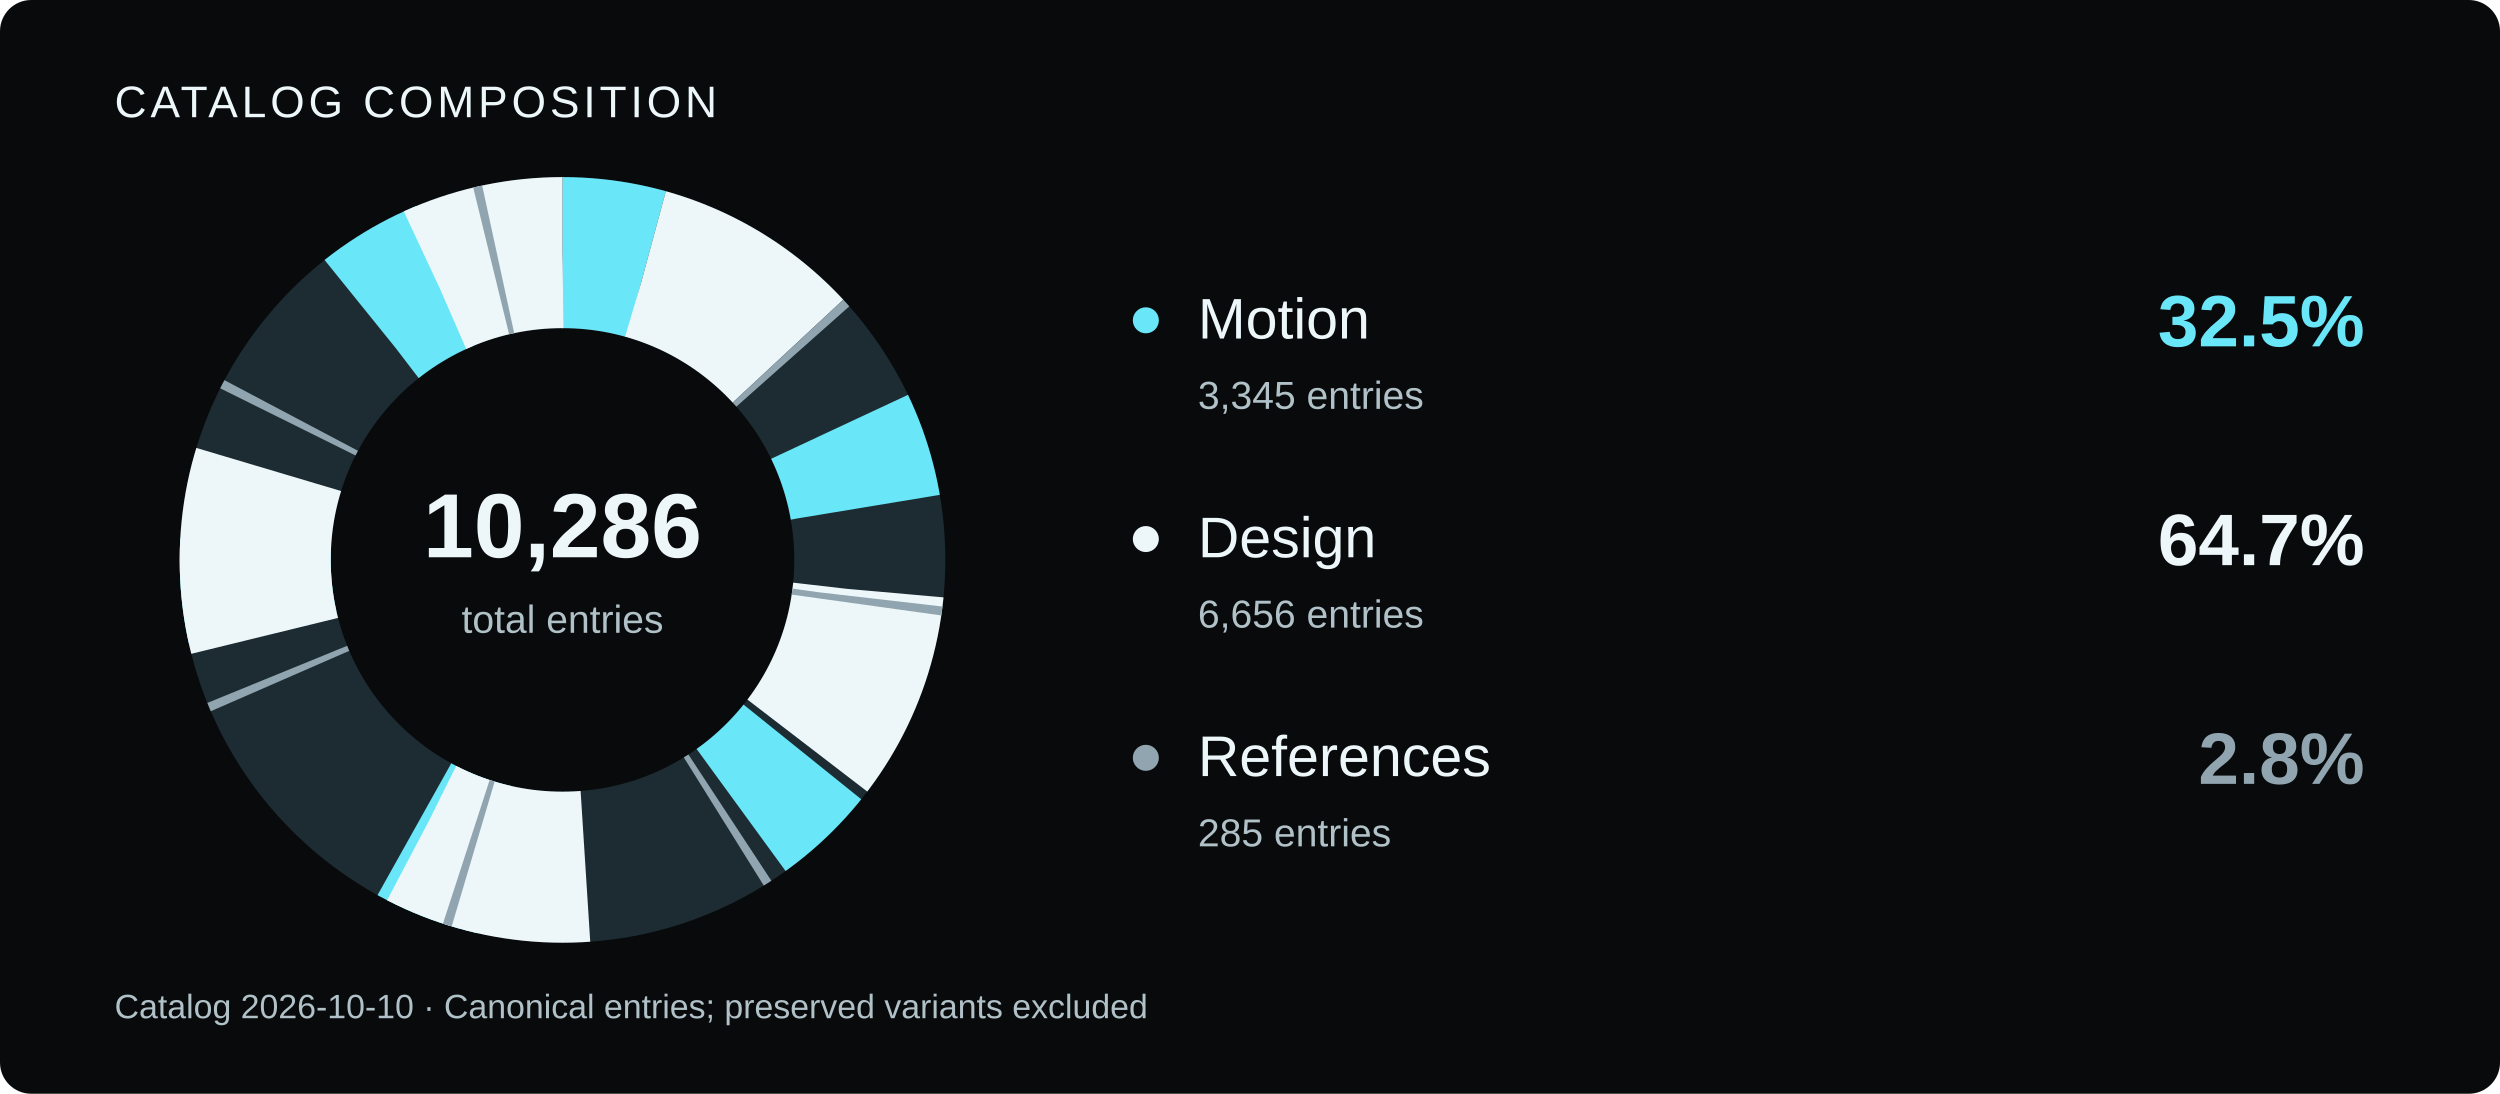
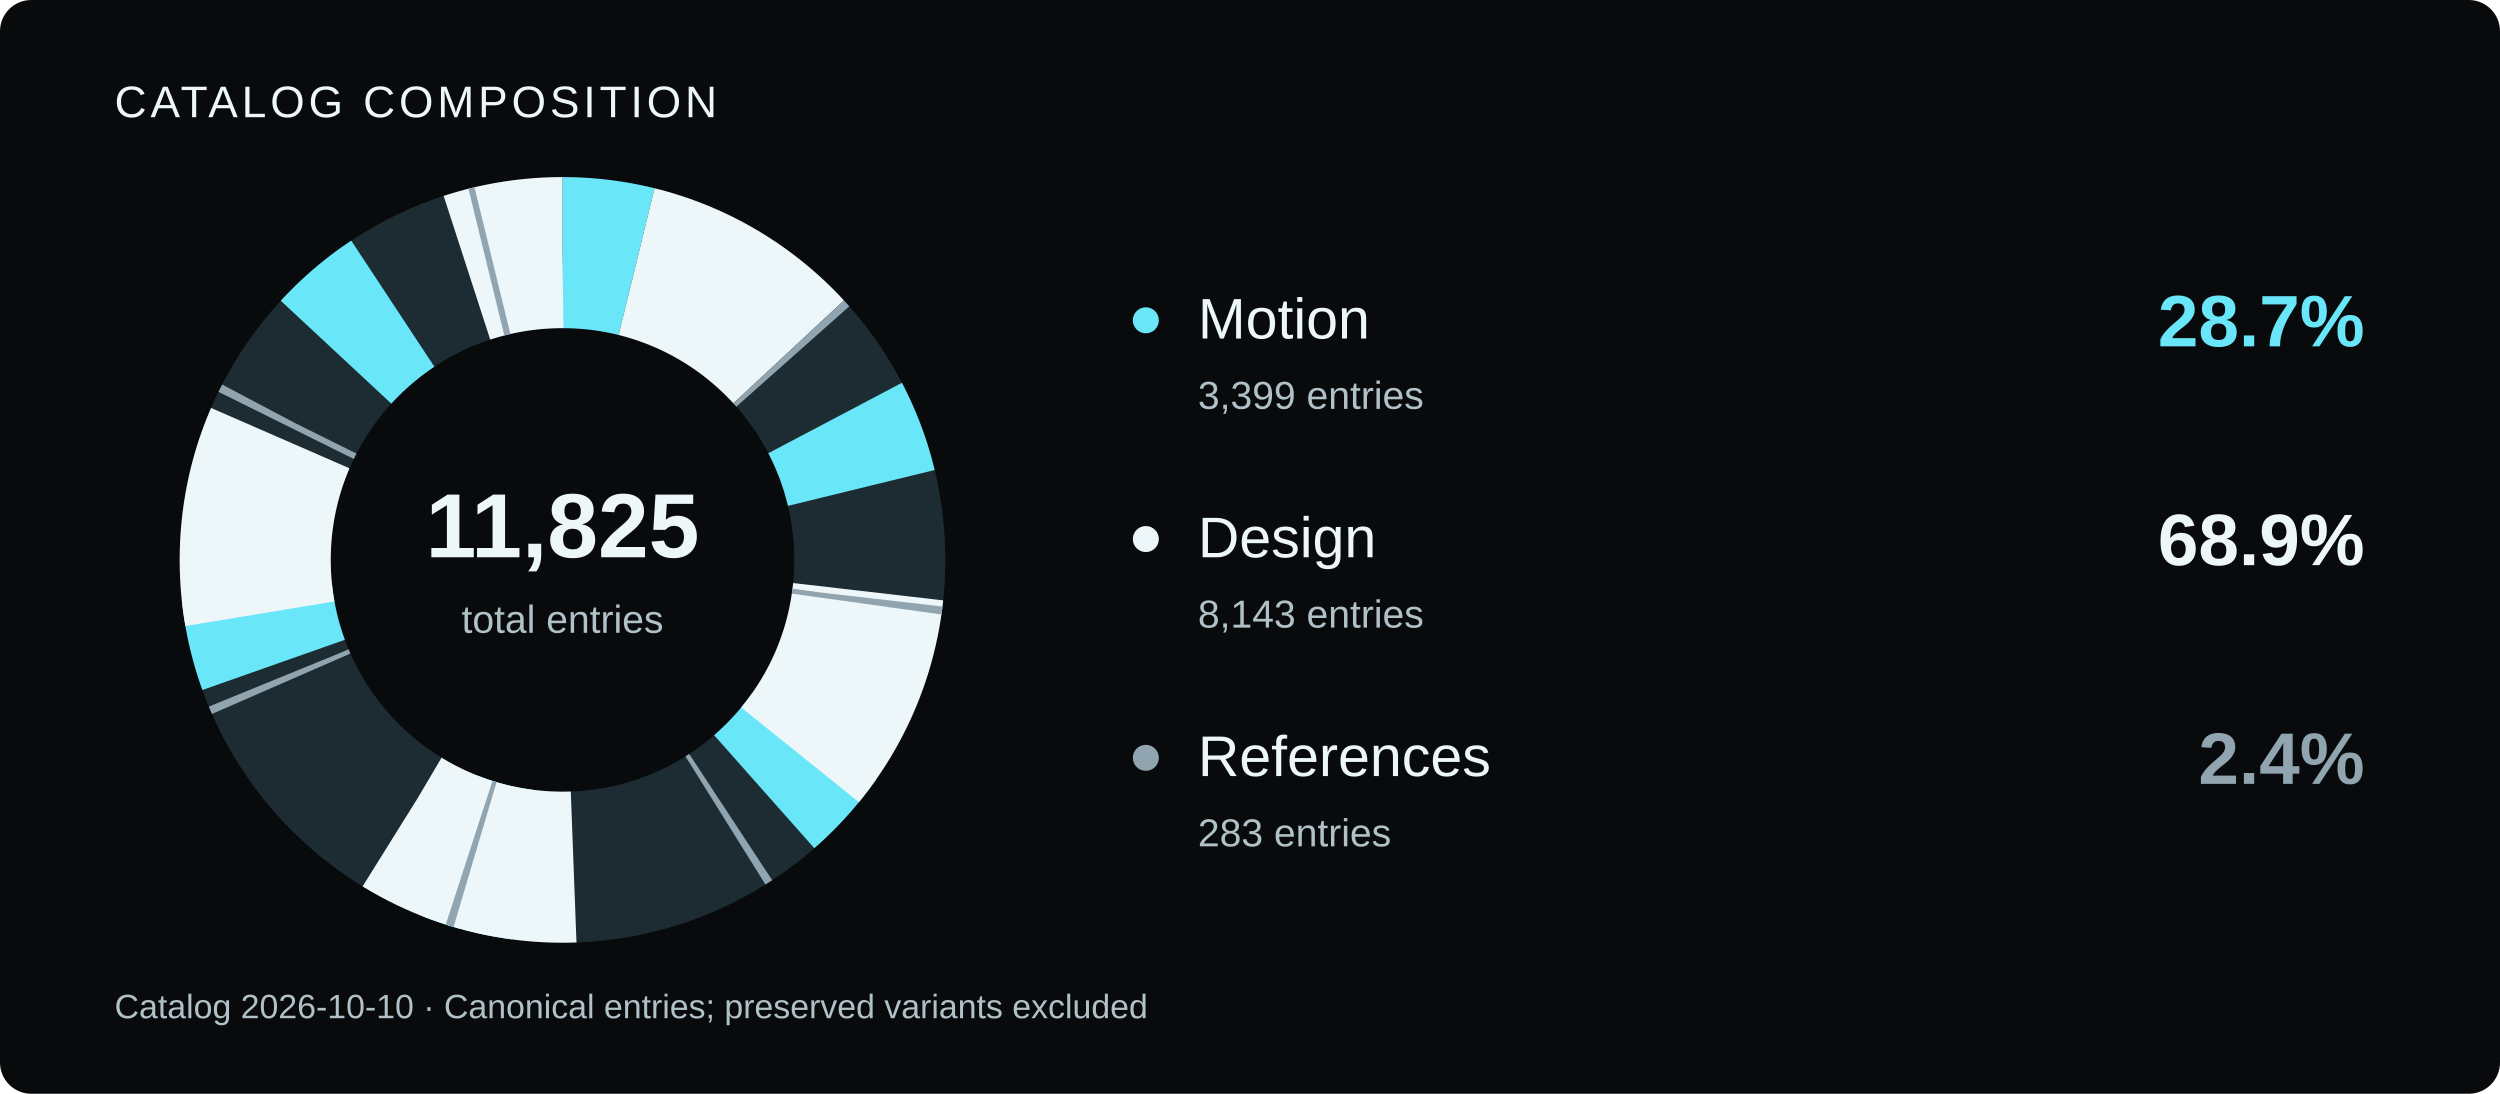
<svg xmlns="http://www.w3.org/2000/svg" width="960" height="420" viewBox="0 0 960 420" role="img" aria-labelledby="chart-title chart-description">
  <rect width="960" height="420" rx="12" fill="#080a0c" />
  <g font-family="Arial, Helvetica, sans-serif">
    <text x="44" y="45" fill="#edf7fa" font-size="17" letter-spacing="1.5">CATALOG COMPOSITION</text>
    <circle cx="216" cy="215" r="118" fill="none" stroke="#1c2c32" stroke-width="58" />
-     <circle data-collection="motion" cx="216" cy="215" r="118" fill="none" stroke="#69e6f7" stroke-width="58" stroke-linecap="butt" pathLength="100" stroke-dasharray="32.52 100" stroke-dashoffset="-0" transform="rotate(-90 216 215)" />
-     <circle data-collection="design" cx="216" cy="215" r="118" fill="none" stroke="#edf7fa" stroke-width="58" stroke-linecap="butt" pathLength="100" stroke-dasharray="64.709 100" stroke-dashoffset="-32.52" transform="rotate(-90 216 215)" />
-     <circle data-collection="references" cx="216" cy="215" r="118" fill="none" stroke="#91a5b0" stroke-width="58" stroke-linecap="butt" pathLength="100" stroke-dasharray="2.771 100" stroke-dashoffset="-97.229" transform="rotate(-90 216 215)" />
-     <text x="216" y="214" text-anchor="middle" fill="#edf7fa" font-size="35.0" font-weight="700">10,286</text>
+     <circle data-collection="motion" cx="216" cy="215" r="118" fill="none" stroke="#69e6f7" stroke-width="58" stroke-linecap="butt" pathLength="100" stroke-dasharray="28.744 100" stroke-dashoffset="-0" transform="rotate(-90 216 215)" />
+     <circle data-collection="design" cx="216" cy="215" r="118" fill="none" stroke="#edf7fa" stroke-width="58" stroke-linecap="butt" pathLength="100" stroke-dasharray="68.863 100" stroke-dashoffset="-28.744" transform="rotate(-90 216 215)" />
+     <circle data-collection="references" cx="216" cy="215" r="118" fill="none" stroke="#91a5b0" stroke-width="58" stroke-linecap="butt" pathLength="100" stroke-dasharray="2.393 100" stroke-dashoffset="-97.607" transform="rotate(-90 216 215)" />
+     <text x="216" y="214" text-anchor="middle" fill="#edf7fa" font-size="35.0" font-weight="700">11,825</text>
    <text x="216" y="243" text-anchor="middle" fill="#b0c1c7" font-size="15">total entries</text>
    <g id="legend-motion">
      <circle cx="440" cy="123" r="5" fill="#69e6f7" />
      <text x="460" y="130" fill="#edf7fa" font-size="22">Motion</text>
-       <text x="908" y="133" text-anchor="end" fill="#69e6f7" font-size="28" font-weight="700">32.5%</text>
-       <text x="460" y="157" fill="#b0c1c7" font-size="15">3,345 entries</text>
+       <text x="908" y="133" text-anchor="end" fill="#69e6f7" font-size="28" font-weight="700">28.7%</text>
+       <text x="460" y="157" fill="#b0c1c7" font-size="15">3,399 entries</text>
    </g>
    <g id="legend-design">
      <circle cx="440" cy="207" r="5" fill="#edf7fa" />
      <text x="460" y="214" fill="#edf7fa" font-size="22">Design</text>
-       <text x="908" y="217" text-anchor="end" fill="#edf7fa" font-size="28" font-weight="700">64.7%</text>
-       <text x="460" y="241" fill="#b0c1c7" font-size="15">6,656 entries</text>
+       <text x="908" y="217" text-anchor="end" fill="#edf7fa" font-size="28" font-weight="700">68.9%</text>
+       <text x="460" y="241" fill="#b0c1c7" font-size="15">8,143 entries</text>
    </g>
    <g id="legend-references">
      <circle cx="440" cy="291" r="5" fill="#91a5b0" />
      <text x="460" y="298" fill="#edf7fa" font-size="22">References</text>
-       <text x="908" y="301" text-anchor="end" fill="#91a5b0" font-size="28" font-weight="700">2.8%</text>
-       <text x="460" y="325" fill="#b0c1c7" font-size="15">285 entries</text>
+       <text x="908" y="301" text-anchor="end" fill="#91a5b0" font-size="28" font-weight="700">2.4%</text>
+       <text x="460" y="325" fill="#b0c1c7" font-size="15">283 entries</text>
    </g>
    <text x="44" y="391" fill="#b0c1c7" font-size="13">Catalog 2026-10-10 · Canonical entries; preserved variants excluded</text>
  </g>
</svg>
